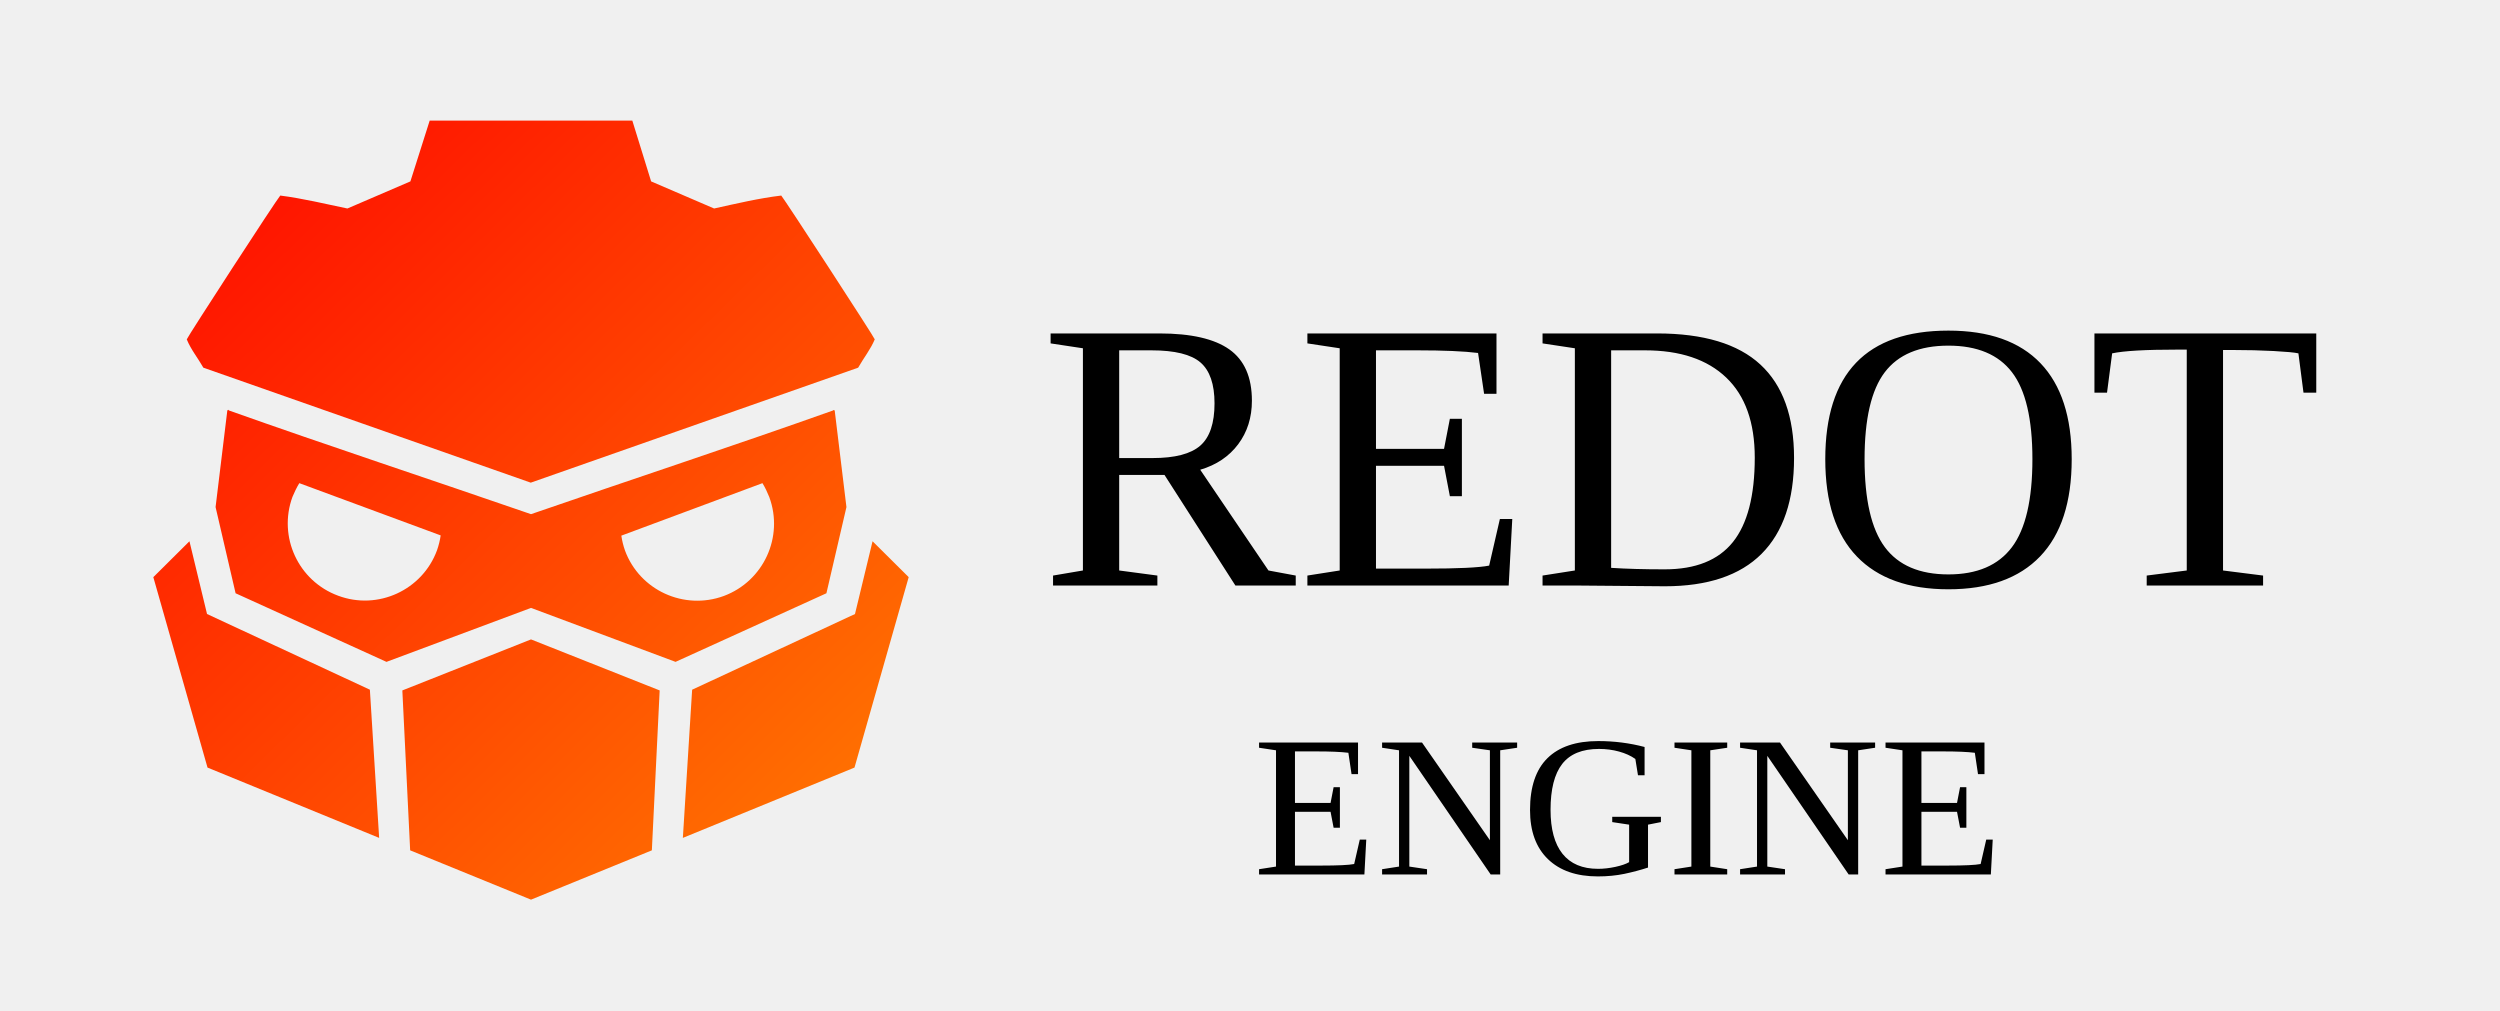
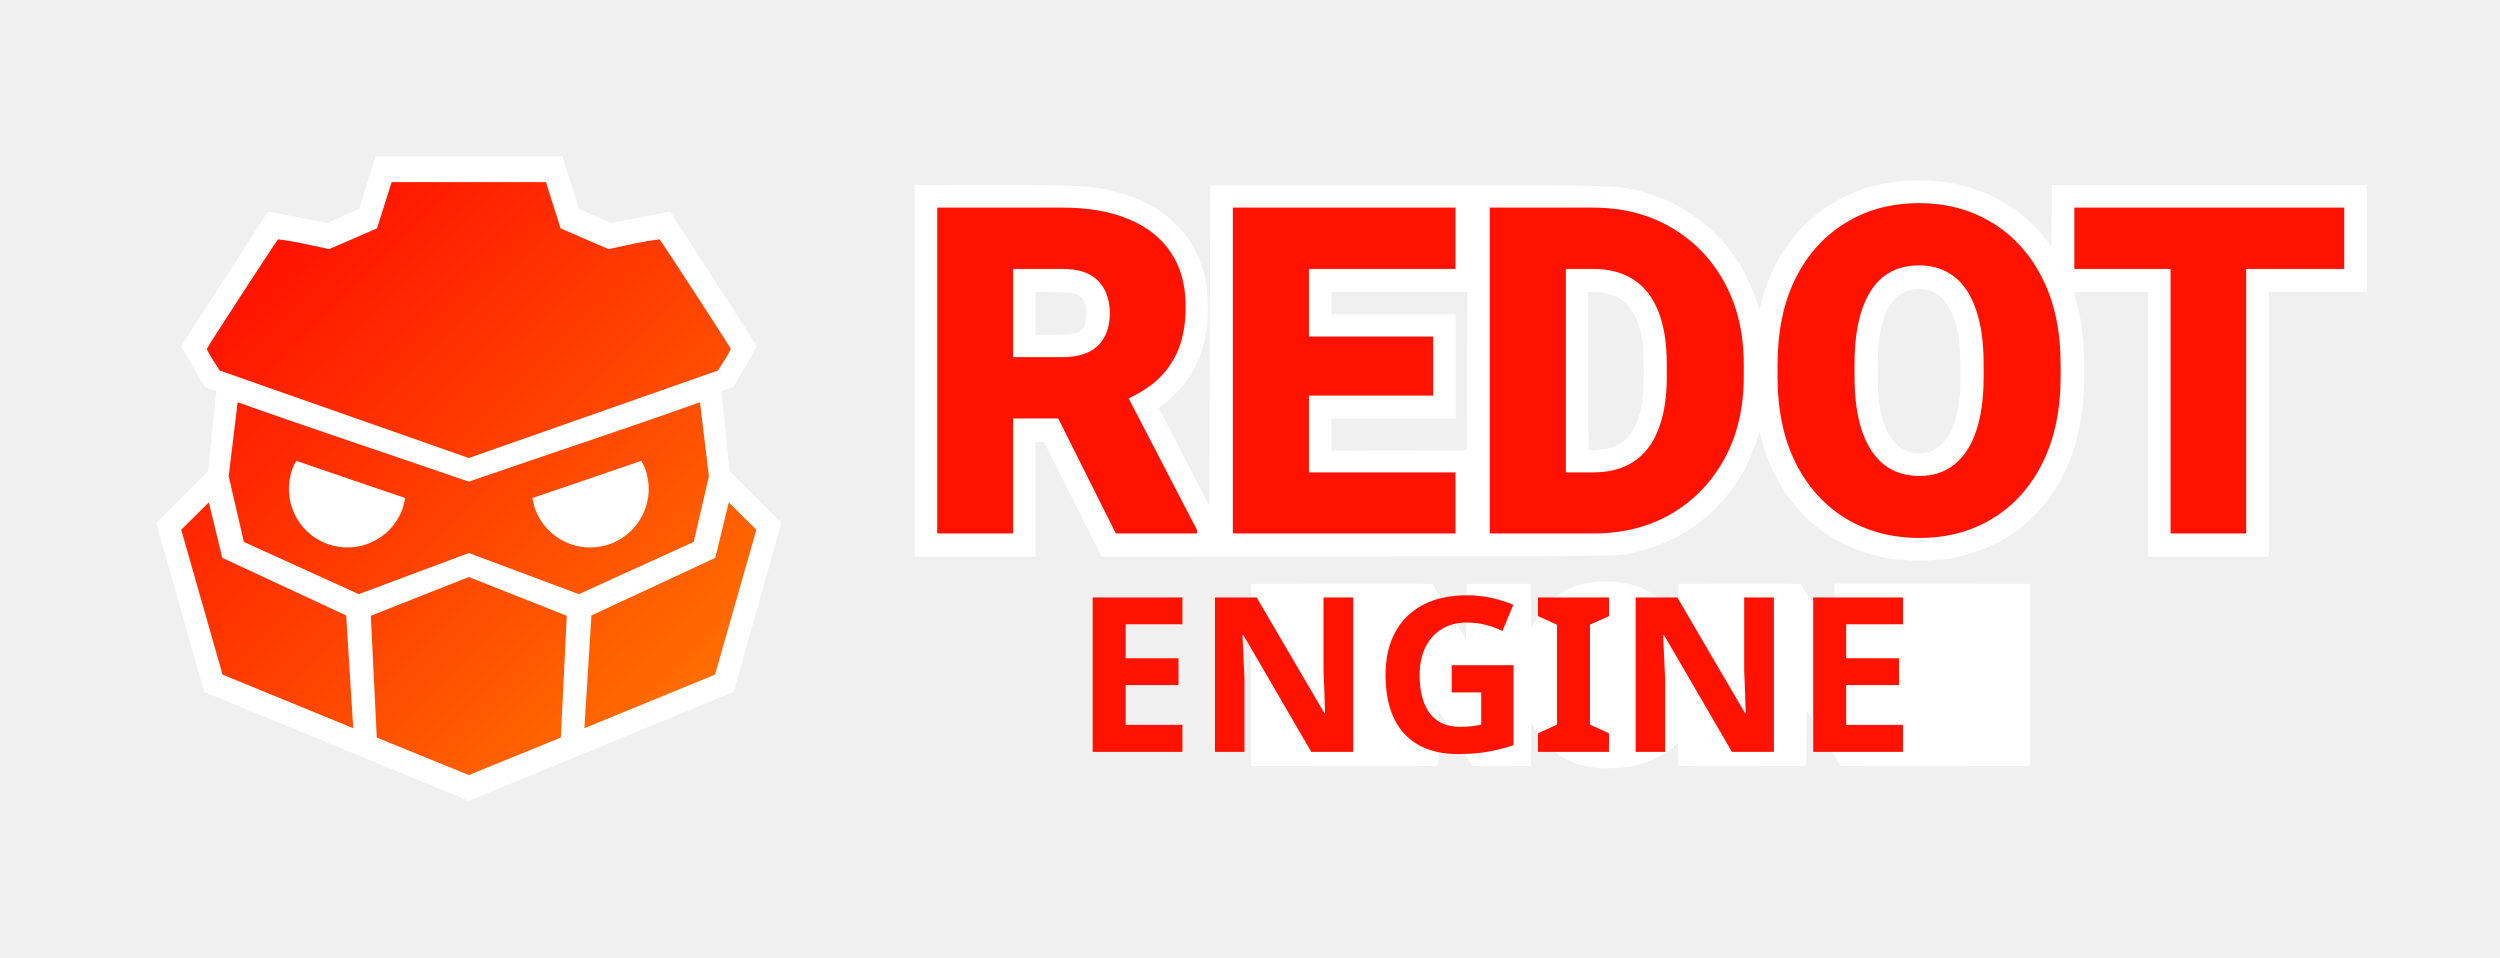
- <svg xmlns="http://www.w3.org/2000/svg" xml:space="preserve" viewBox="0 0 1024 414">
-   <linearGradient id="a" x1="133.993" x2="202.254" y1="121.365" y2="51.819" gradientTransform="matrix(3.4787 0 0 -3.4778 -372.1 508.831)" gradientUnits="userSpaceOnUse">
-     <stop offset="0" stop-color="#ff1300" />
-     <stop offset="1" stop-color="#ff6e01" />
-   </linearGradient>
-   <path fill="url(#a)" d="m176 49.4-7.9 24.9-25.8 11.1c-9.1-1.9-18.2-4.1-27.5-5.3-1.5 1.6-38.3 58.3-38.3 58.9 1.7 4.2 4.6 7.7 6.8 11.6l134.1 47.1 134.1-47.1c2.2-3.9 5.1-7.5 6.8-11.6 0-.6-36.9-57.3-38.3-58.9-9.2 1.1-18.4 3.3-27.5 5.3l-25.8-11.1-7.7-24.9zM93.6 167.9c-.2-.1-.5.2-.5.3-1.6 13.2-4.8 39.5-4.8 39.5l8.2 35.3 61.8 28.1 59.2-22.1 59.2 22.1 61.8-28.1 8.2-35.3s-3.2-26.3-4.8-39.5c0-.1-.6-.5-.6-.1-40.5 14.4-82.7 28.3-123.8 42.5-41.1-14.2-83.3-28.1-123.8-42.5 0-.2 0-.2-.1-.2m29 30 57.9 21.4c-.3 2.1-.8 4.1-1.5 6.1-6 16.3-24.2 24.7-40.5 18.6-16.3-6-24.7-24.1-18.7-40.5.8-1.9 1.7-3.8 2.8-5.6m189.7 0c1.1 1.8 2 3.7 2.8 5.7 6 16.3-2.3 34.4-18.6 40.5-16.3 6-34.5-2.3-40.5-18.6-.7-2-1.2-4-1.5-6.1zM77.6 221.7l-14.8 14.7 22.2 78 70.3 28.8-3.8-60.7-66.7-31zm279.8 0-7.2 29.8-66.7 31-3.8 60.7 70.3-28.8 22.2-78zm-139.9 40.2-52.7 20.9 3.2 65.5 49.5 20.2 49.5-20.2 3.2-65.5z" />
-   <text class="st1 st2" font-size="82.497" transform="translate(513.34 358.168)">ENGINE</text>
-   <text class="st1 st2" font-size="157.69" transform="translate(425.781 239.826)">REDOT</text>
+ <svg xmlns="http://www.w3.org/2000/svg" xmlns:xlink="http://www.w3.org/1999/xlink" xml:space="preserve" width="4371.184" height="1673.563" viewBox="0 0 1156.542 442.797">
+   <defs>
+     <linearGradient xlink:href="#a" id="b" x1="460.702" x2="521.851" y1="533.831" y2="595.225" gradientTransform="matrix(3.94524 0 0 3.94572 -1372.125 -2233.847)" gradientUnits="userSpaceOnUse" />
+     <linearGradient id="a">
+       <stop offset="0" stop-color="#ff1300" />
+       <stop offset="1" stop-color="#ff6e01" />
+     </linearGradient>
+   </defs>
+   <g stroke-width="1.198" paint-order="stroke fill markers">
+     <path fill="#fff" d="m502.457-178.547-9.149 29.155-17.822 7.776-32.742-6.327L394.66-73.32l13.157 22.643 6.502 2.239-.67 4.377-4.022 39.777-28.767 28.732 26.522 93.734 146.658 60.364 146.68-60.364 26.521-93.735-28.787-28.759-4.424-44.126 6.502-2.239 13.15-22.642-48.11-74.625-32.716 6.328-17.822-7.777-9.15-29.154z" color="#000" style="-inkscape-stroke:none" transform="translate(-245.754 221.398)scale(.83502)" />
+     <path fill="url(#b)" d="m511.302-164.25-8.117 25.642q-13.263 5.734-26.525 11.472c-9.38-1.975-18.785-4.263-28.29-5.41-1.501 1.689-39.47 60.077-39.459 60.68 1.75 4.283 4.753 7.967 7.026 11.975l138.099 48.504L692.135-59.89c2.272-4.008 5.276-7.692 7.025-11.975.01-.603-37.957-58.991-39.458-60.68-9.506 1.147-18.91 3.435-28.291 5.41q-13.261-5.738-26.524-11.472l-8.118-25.642zm-84.848 122c-.171-.052-.515.203-.528.29-1.664 13.56-4.914 40.694-4.914 40.694l8.414 36.373 63.66 28.92 60.95-22.79 60.948 22.79 63.66-28.92 8.415-36.373s-3.25-27.133-4.914-40.695c-.018-.116-.623-.534-.623-.111-41.674 14.813-85.146 29.158-127.487 43.77-42.341-14.612-85.813-28.957-127.487-43.77 0-.106-.038-.159-.095-.178zM458.47-9.83c19.995 6.896 40.153 13.745 60.31 20.593a32.457 32.448 0 0 1-1.525 6.201 32.457 32.448 0 0 1-41.69 19.2 32.457 32.448 0 0 1-19.203-41.679 32.457 32.448 0 0 1 2.108-4.315m191.131 0a32.457 32.448 0 0 1 2.109 4.315 32.457 32.448 0 0 1-19.205 41.678 32.457 32.448 0 0 1-41.689-19.199 32.457 32.448 0 0 1-1.525-6.201c20.157-6.848 40.316-13.697 60.31-20.593M410 13.189l-15.287 15.144 22.901 80.284 72.384 29.683-3.895-62.454-68.644-31.935zm288.071 0-7.459 30.722-68.643 31.935-3.895 62.454 72.383-29.683 22.902-80.284zM554.036 54.542l-54.28 21.476 3.295 67.467 50.985 20.765 50.984-20.765 3.295-67.467z" style="font-variation-settings:normal;-inkscape-stroke:none" transform="translate(-245.754 221.398)scale(.83502)" />
+   </g>
+   <path fill="#fff" d="M887.74 133.455c-14.89 0-28.082 3.455-39.59 10.354-11.507 6.82-20.52 16.572-27.04 29.272-3.157 6.192-5.529 12.987-7.137 20.369-.175-.53-.766-2.365-1.48-4.605-1.656-5.19-5.73-13.673-8.861-18.45-10.99-16.766-28.311-28.557-48.029-32.694-9.493-1.992-5.774-1.923-104.04-1.923h-91.678l-.19 74.094-.19 74.094-11.603-22.337c-6.381-12.285-11.644-22.518-11.694-22.74-.051-.22.803-1 1.898-1.732 3.208-2.145 9.052-8.231 11.63-12.11 4.314-6.492 6.655-12.425 8.129-20.598 1.08-5.995 1.158-17.844.153-23.403-.897-4.956-2.767-10.623-4.907-14.862-7.935-15.72-23.646-25.817-45.512-29.25-6.799-1.068-16.585-1.324-51.09-1.335l-33.38-.012v171.944h55.92v-53.067h3.994l13.314 26.538 13.314 26.54 118.306-.114c129.441-.123 119.966.04 129.644-2.224 18.597-4.349 34.941-15.716 45.61-31.72 4.695-7.043 6.912-11.906 10.827-23.745 1.629 7.316 4.01 14.07 7.177 20.24q9.776 18.93 27.039 29.16c3.728 2.194 7.645 3.997 11.714 5.486l.227.084q1.767.64 3.577 1.192c1.011.32 2.032.624 3.067.903l.086.022c3.186.855 6.462 1.553 9.867 2.017.78.107 2.32.09 3.37.164 2.36.201 4.755.333 7.206.348.174.001.279.013.452.014.05 0 .096.004.145.004 2.626 0 5.178-.146 7.697-.358.893-.066 2.276-.042 2.954-.133a80 80 0 0 0 9.523-1.876c.466-.115.934-.228 1.397-.352a66 66 0 0 0 1.993-.59c5.624-1.677 10.94-3.959 15.91-6.925q17.26-10.23 26.916-29.16 9.776-19.05 9.776-45.389v-6.233c0-12.215-1.614-23.21-4.769-33.038 1.08-.252 4.782-.278 16.816-.278h17.54v122.49h55.92v-122.49h45.268v-49.453H949.239l-.1 14.866-.091 13.7q-8.745-12.66-21.712-20.345c-11.507-6.899-24.711-10.354-39.597-10.354m.661 50.243c9.43.24 15.597 8.215 17.87 23.19.64 4.208.924 19.507.466 25-1.273 15.255-6.221 24.67-14.296 27.201-1.769.554-5.63.793-7.371.456-8.076-1.561-13.344-8.85-15.437-21.357-.867-5.177-1.065-9.234-.93-19.041.104-7.561.22-9.865.624-12.529 1.6-10.516 5.138-17.607 10.343-20.728 2.345-1.405 3.964-1.913 6.834-2.139a19 19 0 0 1 1.897-.053m-153.72 1.342 2.378.013c12.853.072 19.83 6.687 22.619 21.442.982 5.2.961 24.722-.032 30.09-2.294 12.386-7.13 18.84-15.645 20.879-2.593.621-8.69 1.118-9.069.739-.138-.138-.25-16.656-.25-36.707zm-118.687 0h62.771l-.096 36.614-.098 36.614-31.288.098-31.289.097v-14.84h57.441V195.31h-57.44v-5.136zm-136.946-.073 8.464.173c9.513.194 10.814.449 12.889 2.524 1.8 1.799 2.336 3.827 2.17 8.195-.207 5.43-1.767 7.633-6.057 8.553-1.048.225-5.407.41-9.686.41h-7.78v-9.928z" transform="translate(0 -49.993)" />
+   <path fill="#ff1300" d="M887.748 143.975c-12.77 0-24.083 3.042-33.954 9.116-9.868 6.004-17.598 14.59-23.19 25.77-5.52 11.112-8.279 24.403-8.279 39.862v5.488q0 23.189 8.386 39.959 8.385 16.667 23.19 25.673 14.906 9.009 34.058 9.01 19.153-.001 33.855-9.01 14.804-9.006 23.084-25.673 8.385-16.77 8.385-39.96v-5.487c0-15.46-2.794-28.75-8.385-39.861-5.59-11.181-13.32-19.767-23.19-25.771-9.868-6.074-21.193-9.116-33.96-9.116m-454.162 2.07v150.738h35.096V243.57h20.86l26.657 53.214h37.58v-1.558l-31.622-60.917c4.055-1.952 7.756-4.16 11.023-6.68q7.246-5.695 11.282-14.391t4.034-21.534c0-9.939-2.307-18.293-6.931-25.057-4.556-6.764-11.082-11.866-19.571-15.316q-12.629-5.282-30.227-5.284zm136.752 0v150.738H673.35V268.52h-67.809v-35.51h57.46v-27.33h-57.46v-31.266h67.809v-28.369h-79.611zm118.848 0v150.738h47.938q20.496-.002 36.128-9.115 15.633-9.211 24.537-25.462c5.934-10.905 8.905-23.506 8.905-37.793v-5.9q-.001-21.533-8.905-37.784c-5.935-10.905-14.152-19.398-24.643-25.471q-15.63-9.214-36.127-9.213h-33.442Zm270.436 0v28.369h44.514v122.37h34.99v-122.37h45.342v-28.369h-80.332zm-71.874 26.713q9.527 0 16.257 5.178 6.73 5.175 10.147 15.422c2.347 6.764 3.515 15.147 3.515 25.155v5.698c0 9.869-1.13 18.215-3.41 25.048q-3.417 10.25-10.145 15.633c-4.418 3.52-9.804 5.284-16.153 5.284-6.489 0-11.975-1.764-16.461-5.284q-6.626-5.383-10.147-15.633-3.417-10.248-3.416-25.048v-5.698c0-10.008 1.13-18.391 3.416-25.155q3.417-10.246 10.042-15.422 6.624-5.177 16.355-5.178m-419.066 1.656h23.085c7.247 0 12.661 1.829 16.25 5.487s5.39 8.658 5.39 15.008q-.002 6.419-2.492 10.974c-1.588 3.036-3.997 5.352-7.24 6.94-3.244 1.587-7.289 2.378-12.119 2.378h-22.874zm255.707 0h12.63q11.178-.001 18.732 4.967c5.039 3.244 8.835 8.115 11.389 14.602q3.935 9.73 3.936 24.327v6.103c0 9.663-1.32 17.778-3.936 24.335q-3.83 9.835-11.39 14.805c-5.036 3.313-11.24 4.967-18.626 4.967h-12.736Z" paint-order="stroke fill markers" style="-inkscape-font-specification:&quot;Heebo Ultra-Bold&quot;;font-variation-settings:normal" transform="translate(0 -49.993)" />
+   <g fill="#ff1300" stroke-linecap="square" stroke-width="12.774">
+     <path fill="#fff" d="M742.33 268.99c-14.59.005-26.144 6.735-32.592 18.984-.573 1.087-1.126 1.976-1.229 1.976-.11 0-.21-4.108-.24-9.916l-.054-9.916h-29.8l-.052 12.63c-.03 6.947-.131 12.709-.227 12.805-.096.095-3.53-5.45-7.633-12.322-4.102-6.873-7.598-12.658-7.768-12.856-.294-.342-2.5-.358-42.151-.309l-41.84.052v84.26l43.247.052c34.462.04 43.28-.001 43.41-.206.09-.142.165-5.875.167-12.742 0-6.867.075-12.485.164-12.485s3.48 5.572 7.535 12.382c4.056 6.81 7.512 12.544 7.682 12.743.288.339 1.144.358 13.786.308l13.48-.052.053-9.857c.03-5.605.135-9.937.242-10.044.114-.114.486.404.942 1.31 4.693 9.318 12.549 15.688 22.542 18.278 2.101.545 5.326 1.091 7.767 1.316 1.82.168 9.193-.078 11.7-.39 9.012-1.126 17.54-4.774 23.273-9.957.754-.682 1.425-1.24 1.49-1.24s.12 2.289.12 5.086.077 5.202.167 5.344c.13.205 6.195.247 29.642.206l29.478-.053.053-12.69c.041-9.948.108-12.689.308-12.685.14.002 3.585 5.608 7.654 12.457s7.52 12.58 7.67 12.737c.231.241 6.96.277 44.082.234l43.81-.053V270.12l-90.526-.103-.188 25.373-15.479-25.117c-.138-.224-6.002-.246-28.39-.205l-28.18.052-.103 9.967-.103 9.968-.406-.925c-2.23-5.078-3.968-7.778-6.884-10.695-6.397-6.4-14.984-9.447-26.62-9.443" />
+     <text xml:space="preserve" x="753.302" y="349.557" font-family="Heebo" font-size="100.544" font-weight="800" letter-spacing="0" paint-order="stroke fill markers" style="line-height:normal;-inkscape-font-specification:&quot;Heebo Ultra-Bold&quot;;text-align:end;text-decoration-color:#000" text-anchor="end" transform="scale(1.00494 .99508)">
+       <tspan x="753.302" y="349.557" style="text-align:center" text-anchor="middle">ENGINE</tspan>
+     </text>
+   </g>
</svg>
